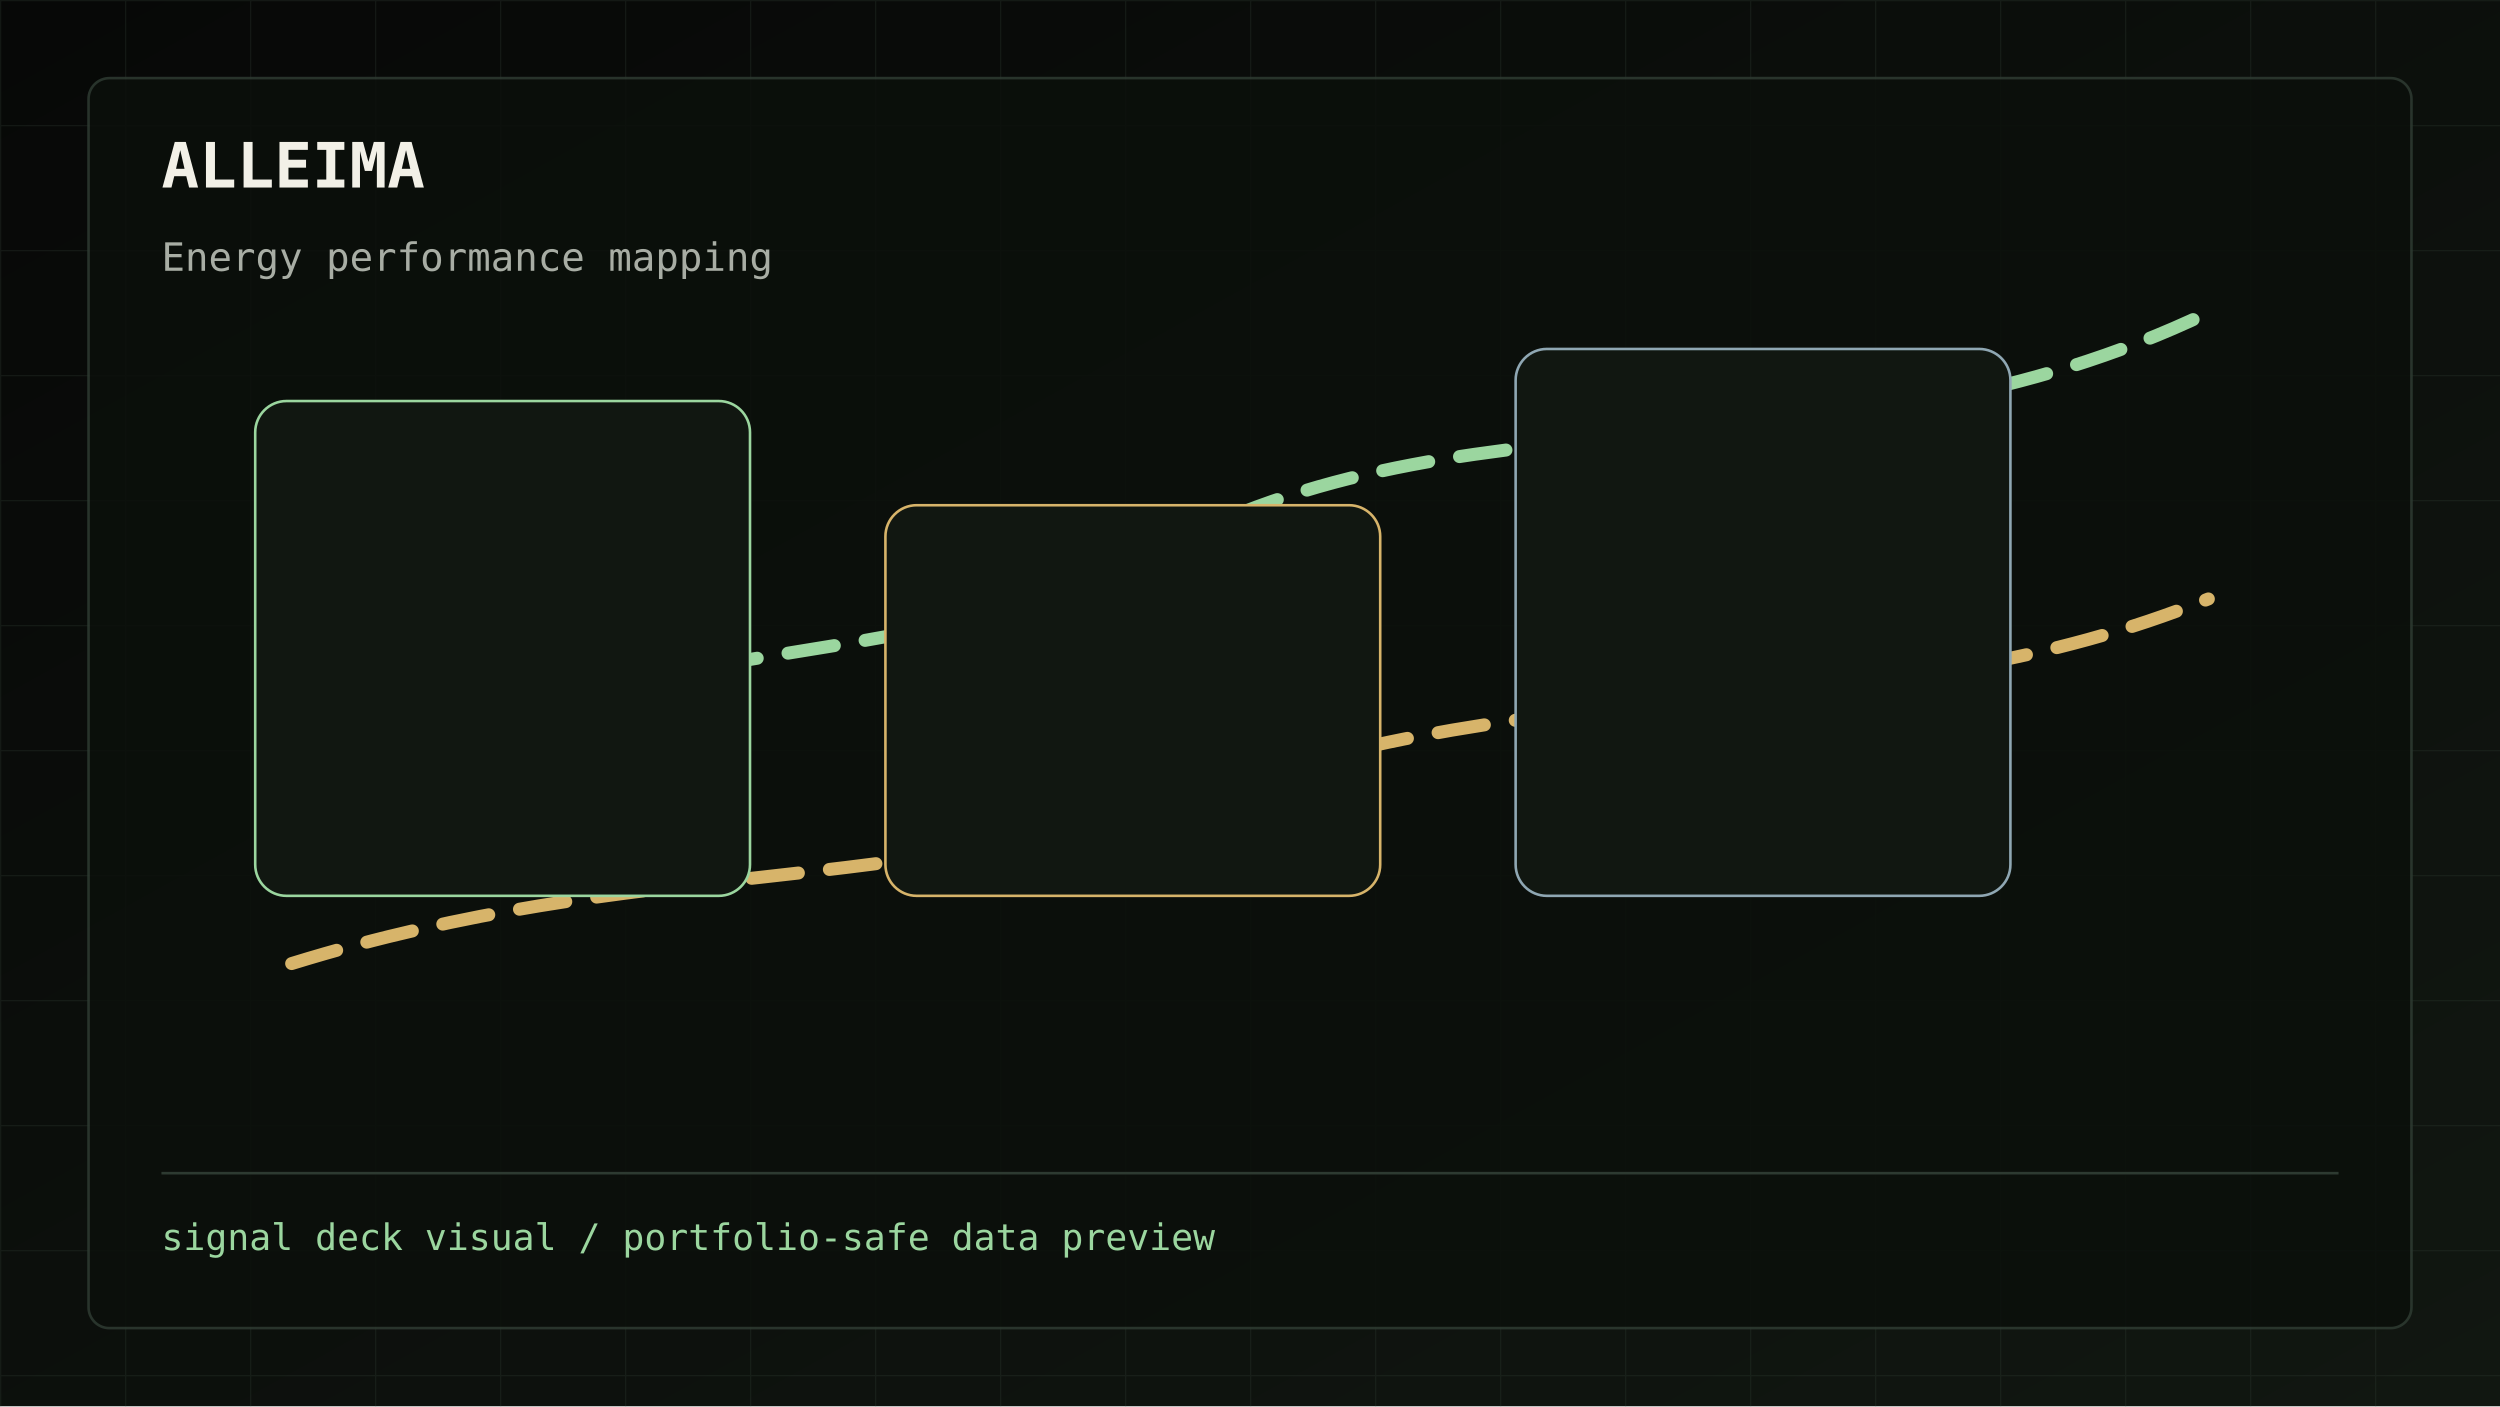
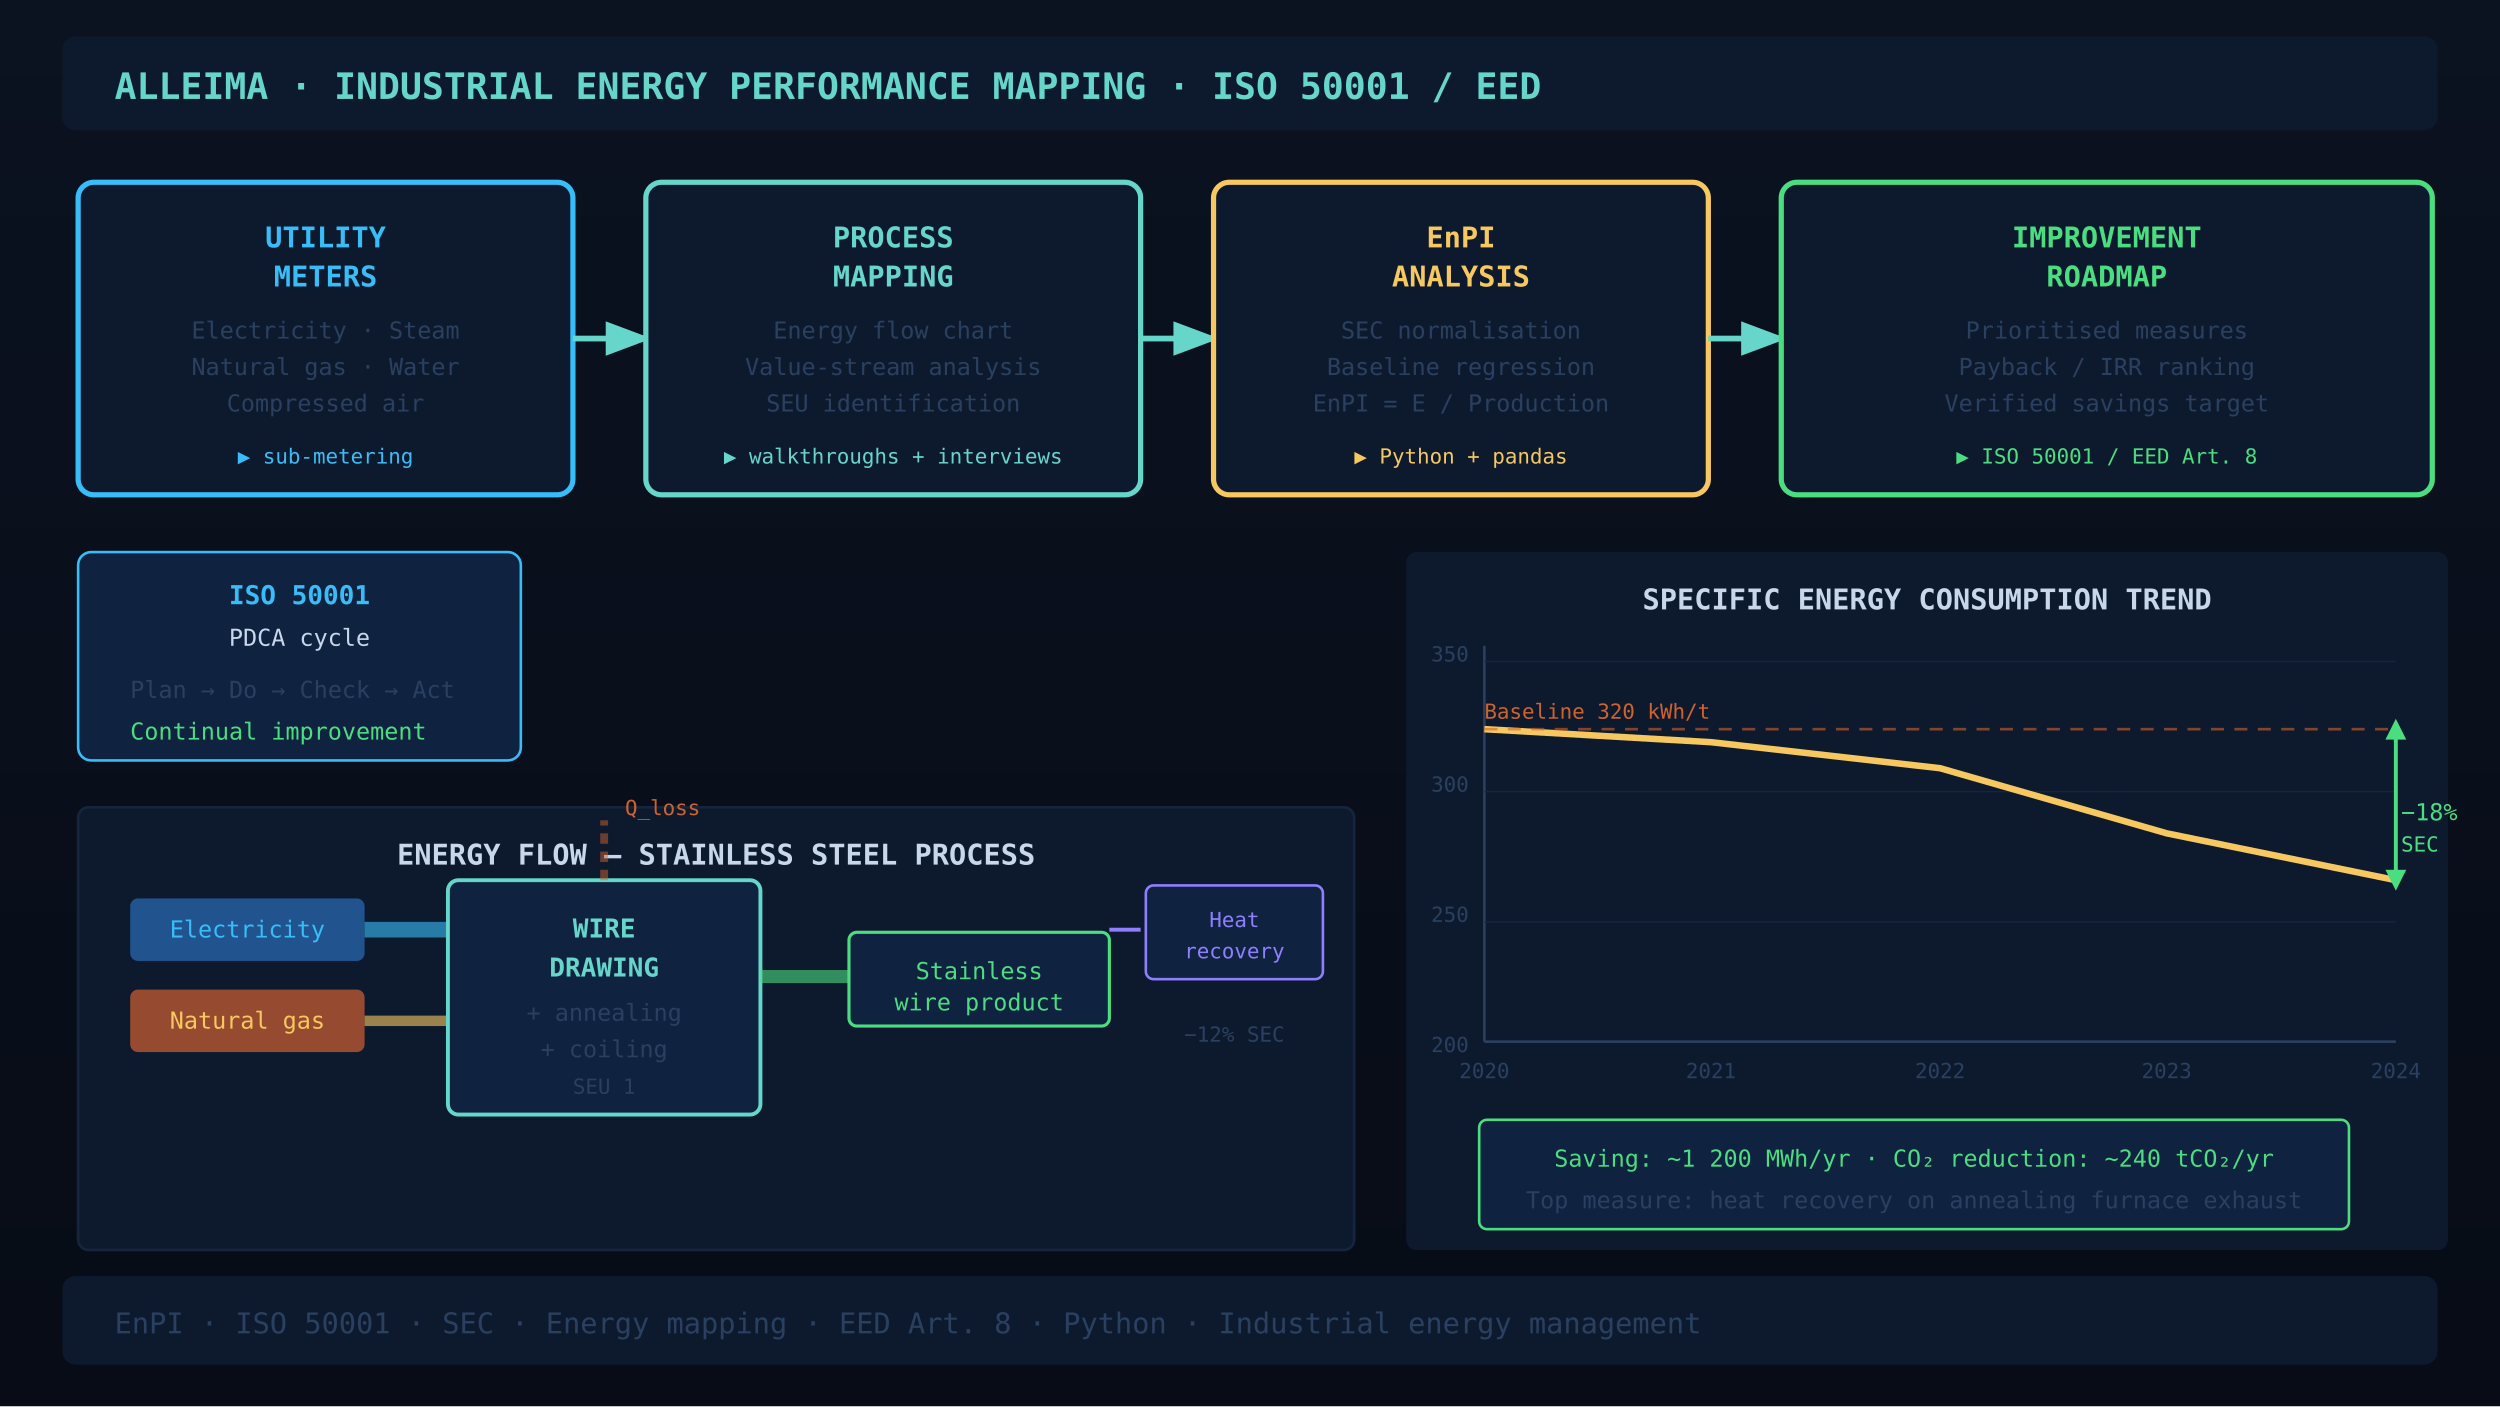
- <svg xmlns="http://www.w3.org/2000/svg" viewBox="0 0 960 540" role="img" aria-label="ALLEIMA - Energy performance mapping">
+ <svg xmlns="http://www.w3.org/2000/svg" viewBox="0 0 960 540" role="img" aria-label="Alleima industrial energy performance mapping EnPI ISO 50001 improvement roadmap">
  <defs>
-     <linearGradient id="bg" x1="0" y1="0" x2="1" y2="1">
-       <stop offset="0" stop-color="#070807" />
-       <stop offset="1" stop-color="#111711" />
+     <linearGradient id="bg" x1="0" y1="0" x2="0" y2="1">
+       <stop offset="0" stop-color="#0b1220" />
+       <stop offset="1" stop-color="#070c16" />
    </linearGradient>
-     <pattern id="grid" width="48" height="48" patternUnits="userSpaceOnUse">
-       <path d="M48 0H0V48" fill="none" stroke="#2d3a31" stroke-width="1" opacity="0.55" />
-     </pattern>
-     <style>
-       .dash{fill:none;stroke:#9bd69f;stroke-width:5;stroke-linecap:round;stroke-dasharray:18 12;animation:dash 9s linear infinite}.amber{stroke:#d7b46a}.scan{animation:float 6s ease-in-out infinite}.label{font-family:ui-monospace,SFMono-Regular,Menlo,monospace}.muted{fill:#a8ada4}@keyframes dash{to{stroke-dashoffset:-180}}@keyframes float{50%{transform:translateY(-8px)}}
-     </style>
+     <marker id="arr" markerWidth="8" markerHeight="6" refX="7" refY="3" orient="auto">
+       <path d="M0,0 L0,6 L8,3 z" fill="#65d6c9" />
+     </marker>
  </defs>
  <rect width="960" height="540" fill="url(#bg)" />
-   <rect width="960" height="540" fill="url(#grid)" opacity="0.55" />
-   <rect x="34" y="30" width="892" height="480" rx="8" fill="#0b0f0b" opacity="0.86" stroke="#2d3a31" />
-   <text x="62" y="72" fill="#f2f0e7" class="label" font-size="24" font-weight="700">ALLEIMA</text>
-   <text x="62" y="104" fill="#a8ada4" class="label" font-size="15">Energy performance mapping</text>
-   <g>
-     <path class="dash" d="M112 330 C220 230 334 270 448 210 C570 146 706 188 848 120" />
-     <path class="dash amber" d="M112 370 C248 328 340 346 470 302 C608 256 724 280 848 230" />
-     <rect x="98" y="154" width="190" height="190" rx="12" fill="#111711" stroke="#9bd69f" />
-     <rect x="340" y="194" width="190" height="150" rx="12" fill="#111711" stroke="#d7b46a" />
-     <rect x="582" y="134" width="190" height="210" rx="12" fill="#111711" stroke="#8fa7b3" />
-   </g>
-   <rect x="62" y="450" width="836" height="1" fill="#2d3a31" />
-   <text x="62" y="480" fill="#9bd69f" class="label" font-size="14">signal deck visual / portfolio-safe data preview</text>
+   <rect x="24" y="14" width="912" height="36" rx="5" fill="#0d1a2e" />
+   <text x="44" y="38" font-family="monospace" font-size="14" fill="#65d6c9" font-weight="bold">ALLEIMA · INDUSTRIAL ENERGY PERFORMANCE MAPPING · ISO 50001 / EED</text>
+   <rect x="30" y="70" width="190" height="120" rx="6" fill="#0d1a2e" stroke="#38bdf8" stroke-width="2" />
+   <text x="125" y="95" font-family="monospace" font-size="11" fill="#38bdf8" text-anchor="middle" font-weight="bold">UTILITY</text>
+   <text x="125" y="110" font-family="monospace" font-size="11" fill="#38bdf8" text-anchor="middle" font-weight="bold">METERS</text>
+   <text x="125" y="130" font-family="monospace" font-size="9" fill="#2a4060" text-anchor="middle">Electricity · Steam</text>
+   <text x="125" y="144" font-family="monospace" font-size="9" fill="#2a4060" text-anchor="middle">Natural gas · Water</text>
+   <text x="125" y="158" font-family="monospace" font-size="9" fill="#2a4060" text-anchor="middle">Compressed air</text>
+   <text x="125" y="178" font-family="monospace" font-size="8" fill="#38bdf8" text-anchor="middle">▶ sub-metering</text>
+   <line x1="220" y1="130" x2="248" y2="130" stroke="#65d6c9" stroke-width="2.2" marker-end="url(#arr)" />
+   <rect x="248" y="70" width="190" height="120" rx="6" fill="#0d1a2e" stroke="#65d6c9" stroke-width="2" />
+   <text x="343" y="95" font-family="monospace" font-size="11" fill="#65d6c9" text-anchor="middle" font-weight="bold">PROCESS</text>
+   <text x="343" y="110" font-family="monospace" font-size="11" fill="#65d6c9" text-anchor="middle" font-weight="bold">MAPPING</text>
+   <text x="343" y="130" font-family="monospace" font-size="9" fill="#2a4060" text-anchor="middle">Energy flow chart</text>
+   <text x="343" y="144" font-family="monospace" font-size="9" fill="#2a4060" text-anchor="middle">Value-stream analysis</text>
+   <text x="343" y="158" font-family="monospace" font-size="9" fill="#2a4060" text-anchor="middle">SEU identification</text>
+   <text x="343" y="178" font-family="monospace" font-size="8" fill="#65d6c9" text-anchor="middle">▶ walkthroughs + interviews</text>
+   <line x1="438" y1="130" x2="466" y2="130" stroke="#65d6c9" stroke-width="2.2" marker-end="url(#arr)" />
+   <rect x="466" y="70" width="190" height="120" rx="6" fill="#0d1a2e" stroke="#f6c85f" stroke-width="2" />
+   <text x="561" y="95" font-family="monospace" font-size="11" fill="#f6c85f" text-anchor="middle" font-weight="bold">EnPI</text>
+   <text x="561" y="110" font-family="monospace" font-size="11" fill="#f6c85f" text-anchor="middle" font-weight="bold">ANALYSIS</text>
+   <text x="561" y="130" font-family="monospace" font-size="9" fill="#2a4060" text-anchor="middle">SEC normalisation</text>
+   <text x="561" y="144" font-family="monospace" font-size="9" fill="#2a4060" text-anchor="middle">Baseline regression</text>
+   <text x="561" y="158" font-family="monospace" font-size="9" fill="#2a4060" text-anchor="middle">EnPI = E / Production</text>
+   <text x="561" y="178" font-family="monospace" font-size="8" fill="#f6c85f" text-anchor="middle">▶ Python + pandas</text>
+   <line x1="656" y1="130" x2="684" y2="130" stroke="#65d6c9" stroke-width="2.2" marker-end="url(#arr)" />
+   <rect x="684" y="70" width="250" height="120" rx="6" fill="#0d1a2e" stroke="#4ade80" stroke-width="2" />
+   <text x="809" y="95" font-family="monospace" font-size="11" fill="#4ade80" text-anchor="middle" font-weight="bold">IMPROVEMENT</text>
+   <text x="809" y="110" font-family="monospace" font-size="11" fill="#4ade80" text-anchor="middle" font-weight="bold">ROADMAP</text>
+   <text x="809" y="130" font-family="monospace" font-size="9" fill="#2a4060" text-anchor="middle">Prioritised measures</text>
+   <text x="809" y="144" font-family="monospace" font-size="9" fill="#2a4060" text-anchor="middle">Payback / IRR ranking</text>
+   <text x="809" y="158" font-family="monospace" font-size="9" fill="#2a4060" text-anchor="middle">Verified savings target</text>
+   <text x="809" y="178" font-family="monospace" font-size="8" fill="#4ade80" text-anchor="middle">▶ ISO 50001 / EED Art. 8</text>
+   <rect x="30" y="212" width="170" height="80" rx="5" fill="#0f2240" stroke="#38bdf8" stroke-width="1" />
+   <text x="115" y="232" font-family="monospace" font-size="10" fill="#38bdf8" text-anchor="middle" font-weight="bold">ISO 50001</text>
+   <text x="115" y="248" font-family="monospace" font-size="9" fill="#c8d8ea" text-anchor="middle">PDCA cycle</text>
+   <text x="50" y="268" font-family="monospace" font-size="9" fill="#2a4060">Plan → Do → Check → Act</text>
+   <text x="50" y="284" font-family="monospace" font-size="9" fill="#4ade80">Continual improvement</text>
+   <rect x="30" y="310" width="490" height="170" rx="4" fill="#0d1a2e" stroke="#152540" stroke-width="1" />
+   <text x="275" y="332" font-family="monospace" font-size="11" fill="#c8d8ea" text-anchor="middle" font-weight="bold">ENERGY FLOW — STAINLESS STEEL PROCESS</text>
+   <rect x="50" y="345" width="90" height="24" rx="3" fill="#2563a8" opacity="0.8" />
+   <text x="95" y="360" font-family="monospace" font-size="9" fill="#38bdf8" text-anchor="middle">Electricity</text>
+   <line x1="140" y1="357" x2="172" y2="357" stroke="#38bdf8" stroke-width="6" opacity="0.6" />
+   <rect x="50" y="380" width="90" height="24" rx="3" fill="#d06030" opacity="0.7" />
+   <text x="95" y="395" font-family="monospace" font-size="9" fill="#f6c85f" text-anchor="middle">Natural gas</text>
+   <line x1="140" y1="392" x2="172" y2="392" stroke="#f6c85f" stroke-width="4" opacity="0.6" />
+   <rect x="172" y="338" width="120" height="90" rx="4" fill="#0f2240" stroke="#65d6c9" stroke-width="1.5" />
+   <text x="232" y="360" font-family="monospace" font-size="10" fill="#65d6c9" text-anchor="middle" font-weight="bold">WIRE</text>
+   <text x="232" y="375" font-family="monospace" font-size="10" fill="#65d6c9" text-anchor="middle" font-weight="bold">DRAWING</text>
+   <text x="232" y="392" font-family="monospace" font-size="9" fill="#2a4060" text-anchor="middle">+ annealing</text>
+   <text x="232" y="406" font-family="monospace" font-size="9" fill="#2a4060" text-anchor="middle">+ coiling</text>
+   <text x="232" y="420" font-family="monospace" font-size="8" fill="#2a4060" text-anchor="middle">SEU 1</text>
+   <line x1="292" y1="375" x2="326" y2="375" stroke="#4ade80" stroke-width="5" opacity="0.6" />
+   <rect x="326" y="358" width="100" height="36" rx="3" fill="#0f2240" stroke="#4ade80" stroke-width="1.2" />
+   <text x="376" y="376" font-family="monospace" font-size="9" fill="#4ade80" text-anchor="middle">Stainless</text>
+   <text x="376" y="388" font-family="monospace" font-size="9" fill="#4ade80" text-anchor="middle">wire product</text>
+   <line x1="232" y1="338" x2="232" y2="315" stroke="#d0622c" stroke-width="3" opacity="0.5" stroke-dasharray="4,3" />
+   <text x="240" y="313" font-family="monospace" font-size="8" fill="#d0622c">Q_loss</text>
+   <rect x="440" y="340" width="68" height="36" rx="3" fill="#0f2240" stroke="#8f7fff" stroke-width="1" />
+   <text x="474" y="356" font-family="monospace" font-size="8" fill="#8f7fff" text-anchor="middle">Heat</text>
+   <text x="474" y="368" font-family="monospace" font-size="8" fill="#8f7fff" text-anchor="middle">recovery</text>
+   <line x1="426" y1="357" x2="438" y2="357" stroke="#8f7fff" stroke-width="1.5" />
+   <text x="474" y="400" font-family="monospace" font-size="8" fill="#2a4060" text-anchor="middle">−12% SEC</text>
+   <rect x="540" y="212" width="400" height="268" rx="4" fill="#0d1a2e" />
+   <text x="740" y="234" font-family="monospace" font-size="11" fill="#c8d8ea" text-anchor="middle" font-weight="bold">SPECIFIC ENERGY CONSUMPTION TREND</text>
+   <line x1="570" y1="248" x2="570" y2="400" stroke="#2a4060" stroke-width="1" />
+   <line x1="570" y1="400" x2="920" y2="400" stroke="#2a4060" stroke-width="1" />
+   <text x="564" y="404" font-family="monospace" font-size="8" fill="#2a4060" text-anchor="end">200</text>
+   <text x="564" y="354" font-family="monospace" font-size="8" fill="#2a4060" text-anchor="end">250</text>
+   <text x="564" y="304" font-family="monospace" font-size="8" fill="#2a4060" text-anchor="end">300</text>
+   <text x="564" y="254" font-family="monospace" font-size="8" fill="#2a4060" text-anchor="end">350</text>
+   <line x1="570" y1="354" x2="920" y2="354" stroke="#152540" stroke-width="0.5" />
+   <line x1="570" y1="304" x2="920" y2="304" stroke="#152540" stroke-width="0.5" />
+   <line x1="570" y1="254" x2="920" y2="254" stroke="#152540" stroke-width="0.5" />
+   <text x="570" y="414" font-family="monospace" font-size="8" fill="#2a4060" text-anchor="middle">2020</text>
+   <text x="657" y="414" font-family="monospace" font-size="8" fill="#2a4060" text-anchor="middle">2021</text>
+   <text x="745" y="414" font-family="monospace" font-size="8" fill="#2a4060" text-anchor="middle">2022</text>
+   <text x="832" y="414" font-family="monospace" font-size="8" fill="#2a4060" text-anchor="middle">2023</text>
+   <text x="920" y="414" font-family="monospace" font-size="8" fill="#2a4060" text-anchor="middle">2024</text>
+   <polyline points="570,280 657,285 745,295 832,320 920,338" fill="none" stroke="#f6c85f" stroke-width="2.5" />
+   <line x1="570" y1="280" x2="920" y2="280" stroke="#d0622c" stroke-width="1" stroke-dasharray="5,4" opacity="0.6" />
+   <text x="570" y="276" font-family="monospace" font-size="8" fill="#d0622c">Baseline 320 kWh/t</text>
+   <line x1="920" y1="280" x2="920" y2="338" stroke="#4ade80" stroke-width="1.5" />
+   <polygon points="916,284 920,276 924,284" fill="#4ade80" />
+   <polygon points="916,334 920,342 924,334" fill="#4ade80" />
+   <text x="922" y="315" font-family="monospace" font-size="9" fill="#4ade80">−18%</text>
+   <text x="922" y="327" font-family="monospace" font-size="8" fill="#4ade80">SEC</text>
+   <rect x="568" y="430" width="334" height="42" rx="3" fill="#0f2240" stroke="#4ade80" stroke-width="1" />
+   <text x="735" y="448" font-family="monospace" font-size="9" fill="#4ade80" text-anchor="middle">Saving: ~1 200 MWh/yr · CO₂ reduction: ~240 tCO₂/yr</text>
+   <text x="735" y="464" font-family="monospace" font-size="9" fill="#2a4060" text-anchor="middle">Top measure: heat recovery on annealing furnace exhaust</text>
+   <rect x="24" y="490" width="912" height="34" rx="5" fill="#0d1a2e" />
+   <text x="44" y="512" font-family="monospace" font-size="11" fill="#2a4060">EnPI · ISO 50001 · SEC · Energy mapping · EED Art. 8 · Python · Industrial energy management</text>
</svg>
